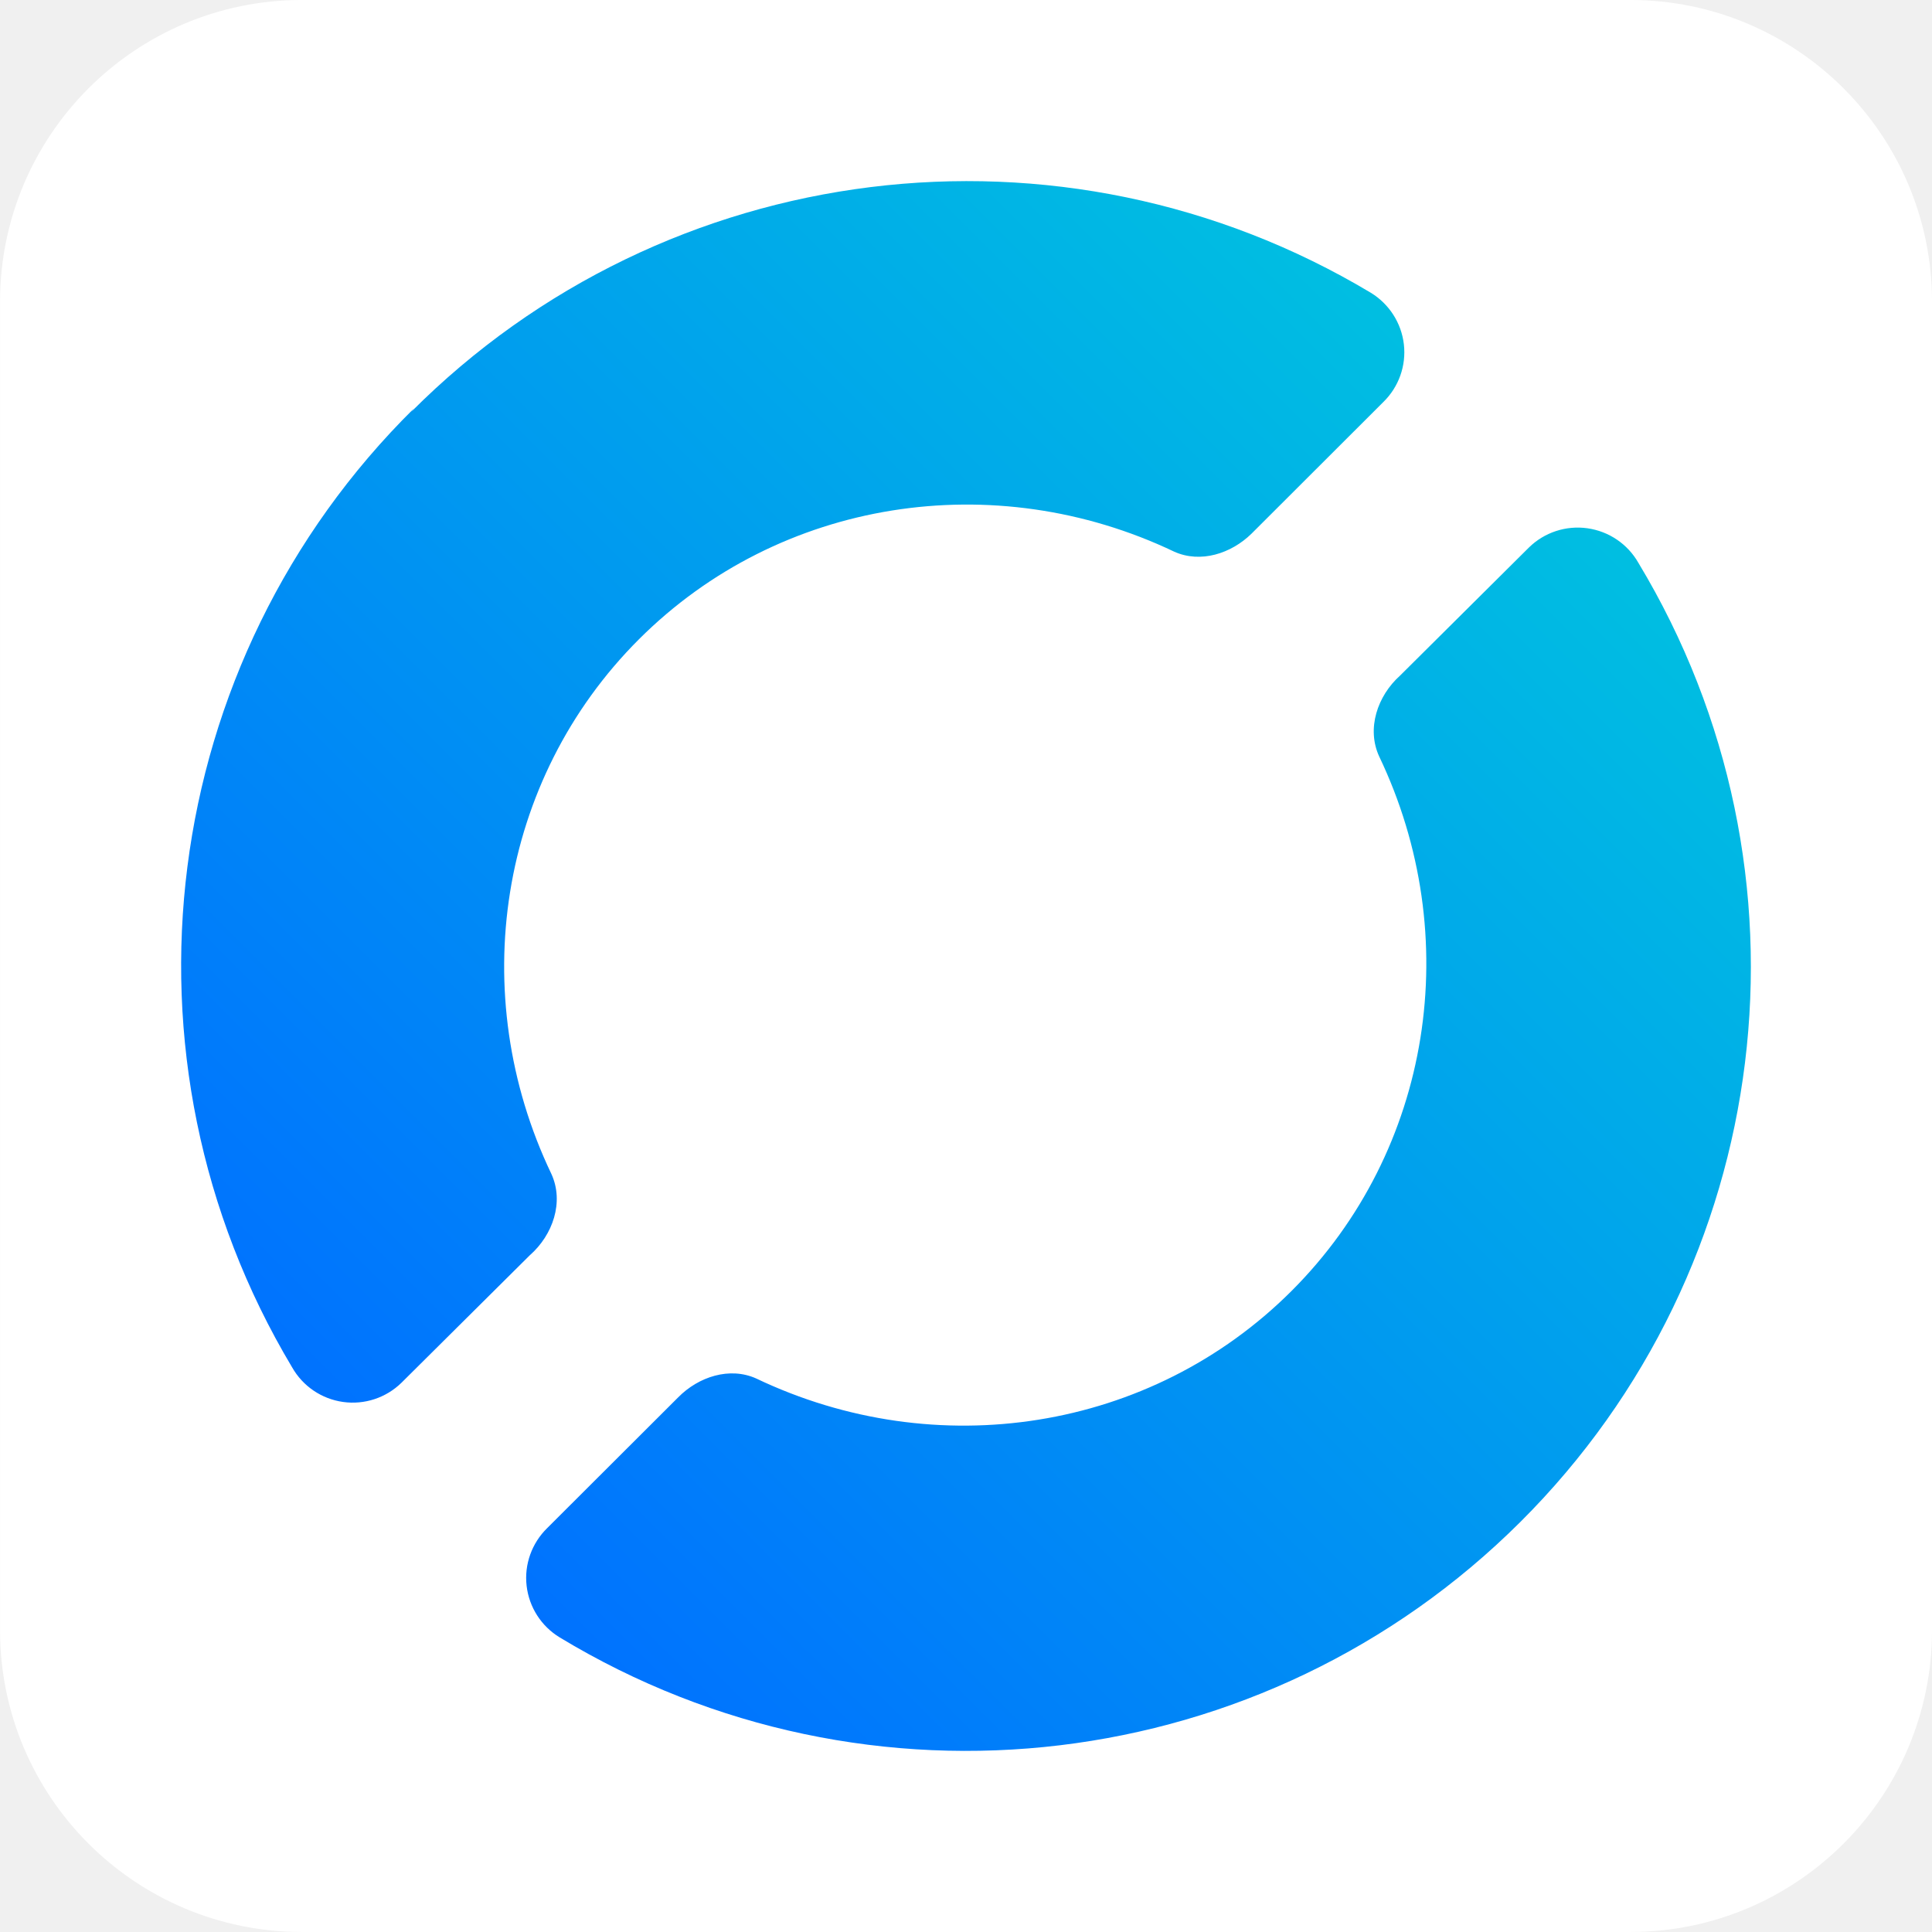
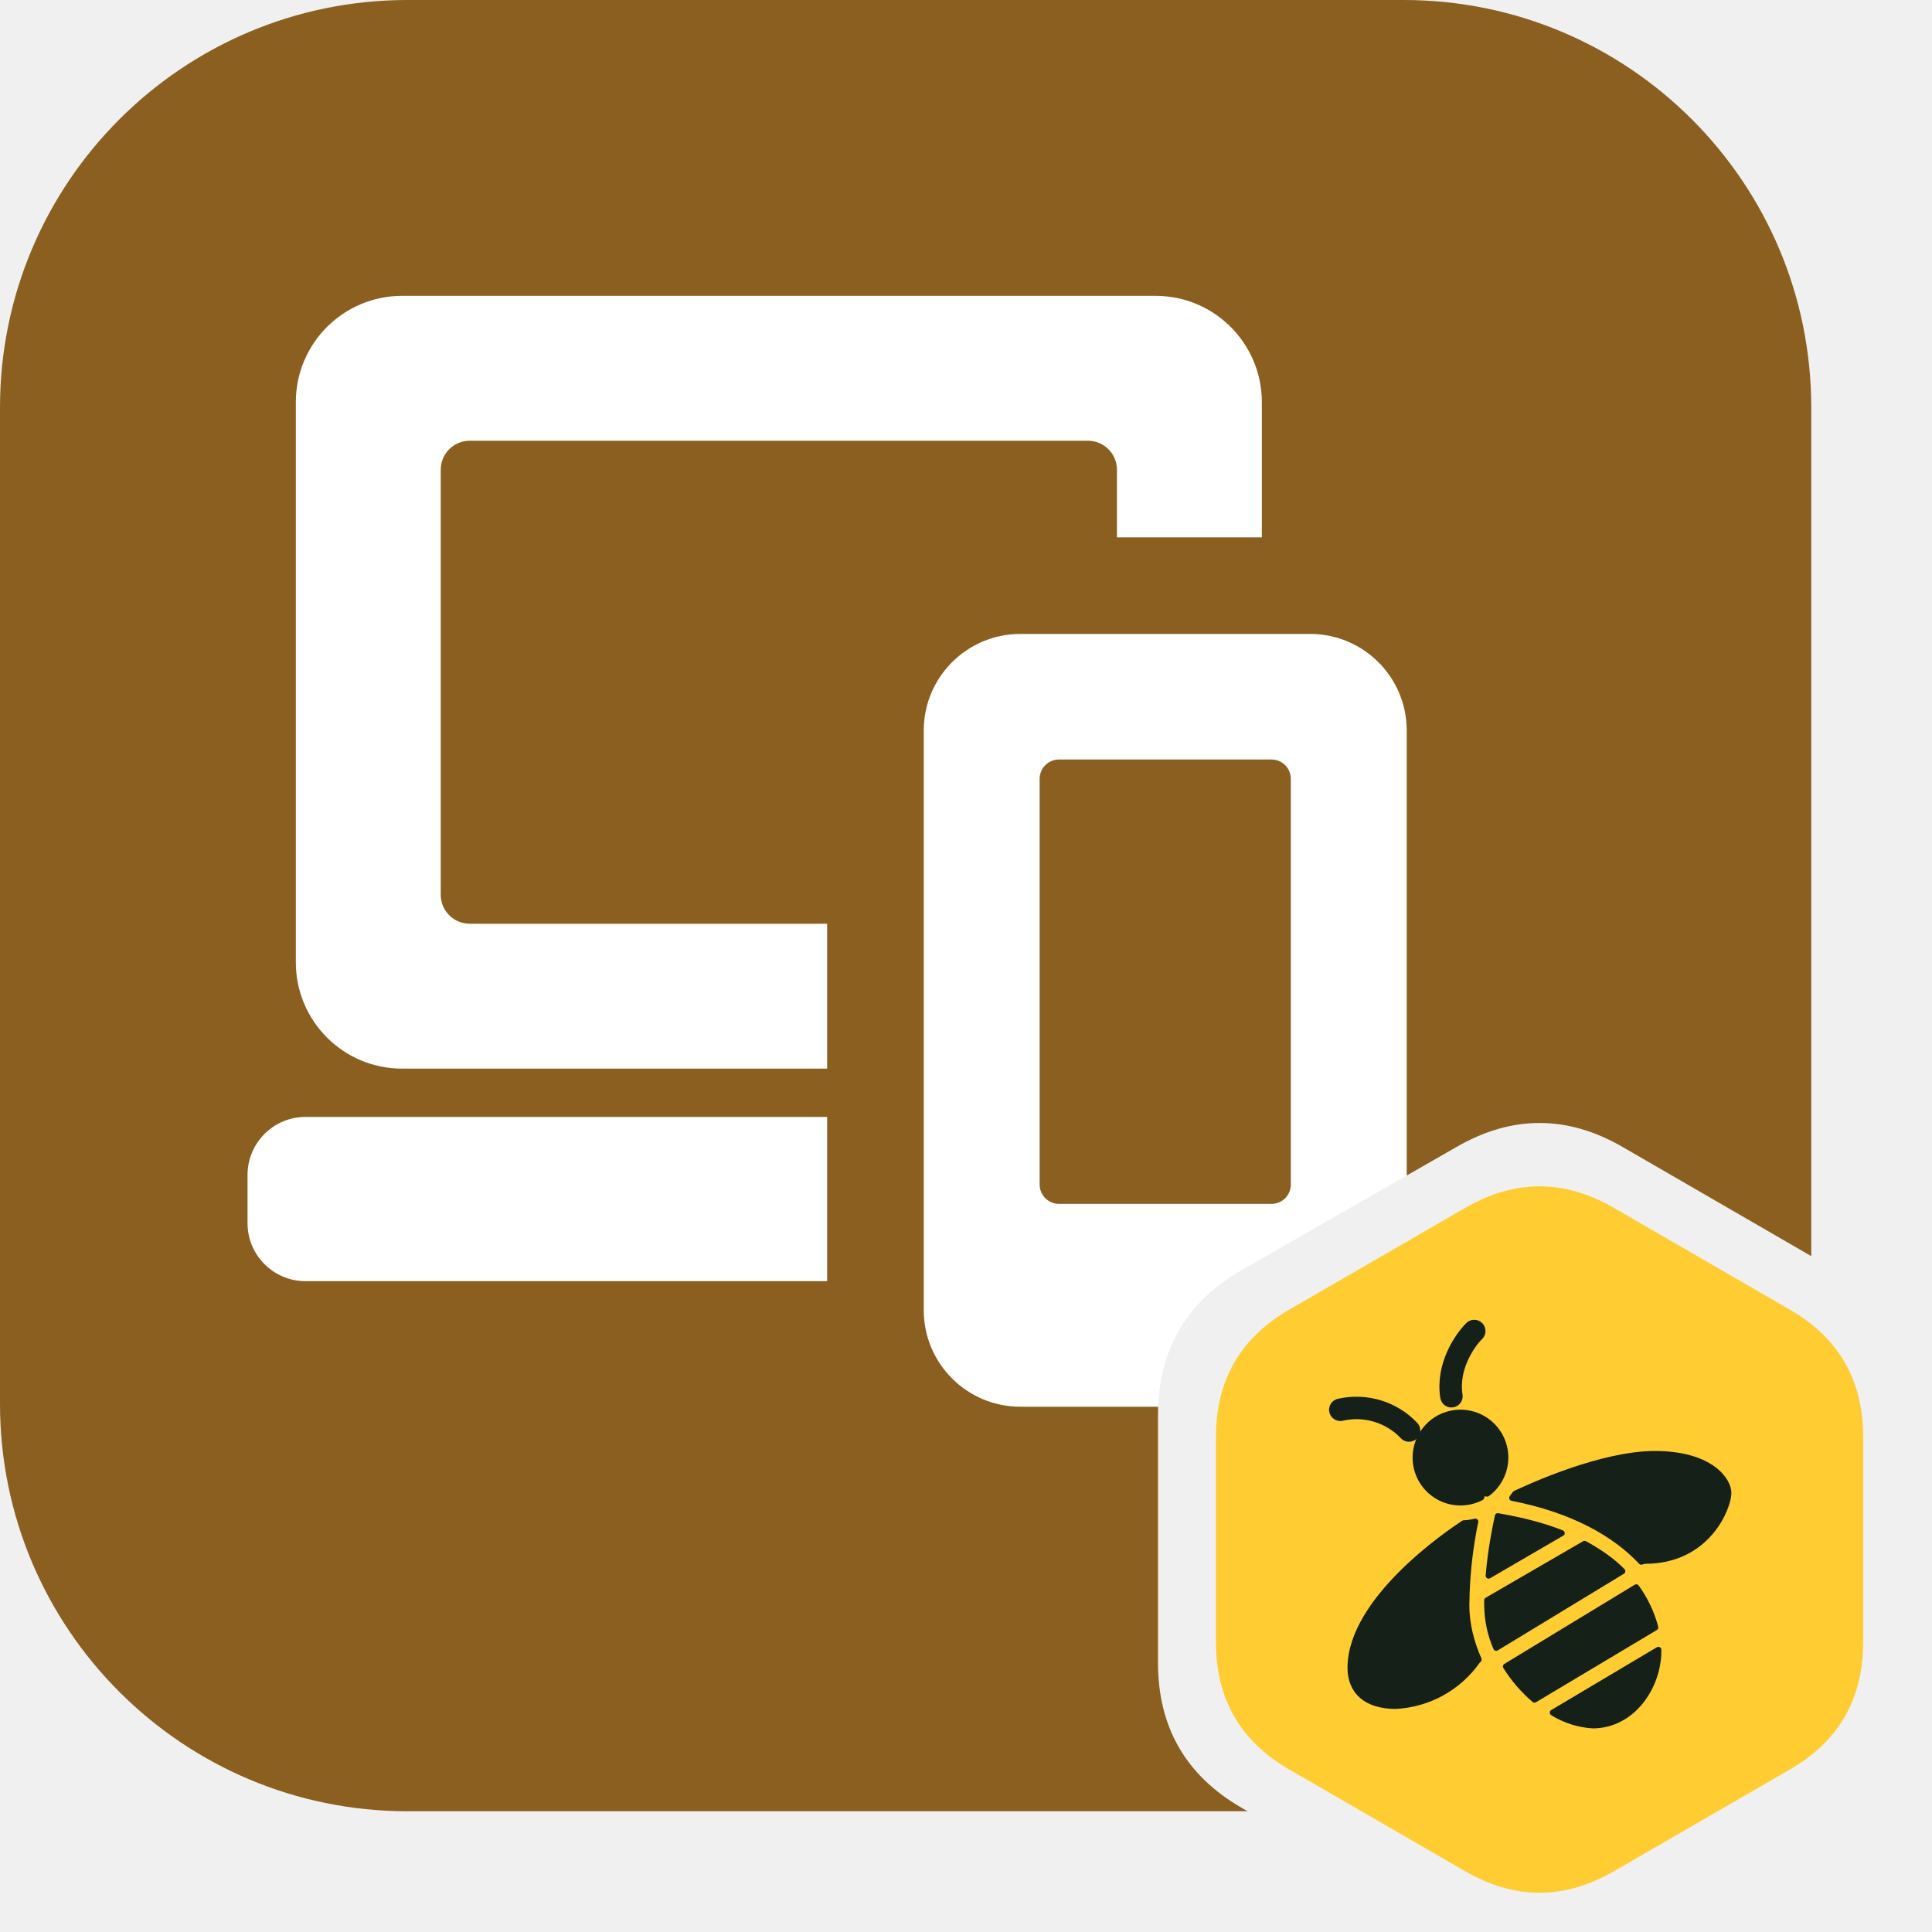
- <svg xmlns="http://www.w3.org/2000/svg" xmlns:xlink="http://www.w3.org/1999/xlink" style="isolation:isolate" viewBox="66.993 897.484 32 32" version="1.1" id="svg11" xml:space="preserve" width="32" height="32">
-   <defs id="defs15">
-     <linearGradient xlink:href="#a" id="linearGradient765" gradientUnits="userSpaceOnUse" gradientTransform="matrix(26.00048,0,0,25.99936,17.98453,891.7487)" x1="0.148" y1="0.851" x2="0.845" y2="0.154" />
-   </defs>
-   <linearGradient id="a" x1="0.148" x2="0.845" y1="0.851" y2="0.154" gradientTransform="matrix(26.301,0,0,26.331,90.67354,911.7572)" gradientUnits="userSpaceOnUse">
-     <stop offset="0" stop-color="#004ba6" id="stop4" style="stop-color:#0071ff;stop-opacity:1;" />
-     <stop offset="1" stop-color="#00bfe1" id="stop6" style="stop-color:#00bfe1;stop-opacity:1;" />
-   </linearGradient>
-   <g id="g763" transform="translate(52.0085,8.73577)">
-     <g id="g761">
-       <rect style="fill:#ffffff;fill-opacity:1;stroke:none;stroke-width:1;stroke-dasharray:none;stroke-opacity:1;paint-order:fill markers stroke" id="rect757" width="32" height="32" x="14.985" y="888.748" rx="5" ry="5" />
-       <path fill="url(#a)" d="m 40.309,897.816 -2.135,2.122 c -0.376,0.337 -0.557,0.879 -0.347,1.337 1.423,2.976 0.883,6.524 -1.451,8.856 -2.335,2.331 -5.887,2.871 -8.867,1.449 -0.439,-0.197 -0.954,-0.03 -1.292,0.313 l -2.17,2.166 c -0.255,0.25 -0.381,0.602 -0.34,0.956 0.041,0.354 0.243,0.669 0.548,0.854 5.113,3.095 11.679,2.306 15.911,-1.912 4.232,-4.216 5.039,-10.773 1.955,-15.887 -0.177,-0.311 -0.489,-0.522 -0.844,-0.572 -0.355,-0.05 -0.713,0.068 -0.968,0.318 z M 21.843,895.511 c -4.253,4.2 -5.086,10.758 -2.02,15.885 0.177,0.312 0.488,0.523 0.843,0.573 0.355,0.05 0.713,-0.068 0.969,-0.319 l 2.123,-2.109 c 0.385,-0.337 0.572,-0.885 0.359,-1.349 -1.423,-2.976 -0.884,-6.524 1.451,-8.856 2.334,-2.331 5.887,-2.871 8.866,-1.45 0.434,0.195 0.942,0.033 1.281,-0.3 l 2.182,-2.179 c 0.255,-0.249 0.381,-0.601 0.34,-0.956 -0.041,-0.353 -0.243,-0.668 -0.548,-0.854 -5.122,-3.068 -11.678,-2.255 -15.893,1.972 z" id="path759" style="fill:url(#linearGradient765);stroke-width:0.988" />
+ <svg xmlns="http://www.w3.org/2000/svg" viewBox="0 0 16 16">
+   <mask id="b512">
+     <path fill="#fff" d="M0 0h16v16H0z" />
+     <path d="M12.06 9.5q.69-.4 1.38 0l1.78 1.03q.69.4.69 1.2v2.04q0 .8-.69 1.2L13.44 16q-.69.4-1.38 0l-1.78-1.03q-.69-.4-.69-1.2v-2.05q0-.8.69-1.2Z" />
+   </mask>
+   <g mask="url(#b512)">
+     <rect width="16" height="16" fill="#8a5f1f" rx="3.6" transform="scale(.9375)" />
+     <g transform="matrix(.8 0 0 .8 2.05 2.05)">
+       <rect width="10" height="8" x=".5" y=".5" fill="#fff" rx="1.1" />
+       <rect width="7" height="5" x="2" y="2" fill="#8a5f1f" rx=".3" />
+       <rect width="8" height="1.7" y="9" fill="#fff" rx=".6" />
+       <rect width="6.5" height="9.5" x="6" y="3" fill="#8a5f1f" rx="1.2" />
+       <rect width="5" height="8" x="7" y="4" fill="#fff" rx="1" />
+       <rect width="2.6" height="4.6" x="8.2" y="5.3" fill="#8a5f1f" rx=".2" />
    </g>
  </g>
+   <path fill="#ffcc31" d="M12.14 10q.61-.35 1.22 0l1.47.85q.6.35.6 1.05v1.7q0 .7-.6 1.05l-1.47.85q-.61.35-1.22 0l-1.47-.85q-.6-.35-.6-1.05v-1.7q0-.7.6-1.05Z" />
+   <g stroke="#152019">
+     <path fill="#152019" stroke-linejoin="round" stroke-width=".049" d="m12.933 12.697-.605.352c.018-.215.055-.395.076-.493q.31.053.53.141Zm-.617.6v-.044l.807-.468q.194.106.313.227l-1.045.635a.9.9 0 0 1-.075-.35Zm1.389-1.256c.46 0 .609.217.609.323 0 .12-.173.562-.688.562a.1.1 0 0 0-.033.008c-.22-.233-.564-.43-1.07-.529l.026-.035c.116-.055.711-.329 1.156-.329Zm-1.982.031a.372.372 0 1 1 .593.298l-.039-.006-.01.037a.372.372 0 0 1-.544-.329Zm-.165 2.056c-.237 0-.374-.115-.374-.317.002-.564.81-1.112.938-1.196a.5.5 0 0 0 .096-.014 3.6 3.6 0 0 0-.072.6v.015l-.002.078c0 .157.04.31.102.45l-.012.012a.88.88 0 0 1-.676.372Zm.913-.327 1.08-.656a1 1 0 0 1 .158.333l-1.001.598a1.2 1.2 0 0 1-.237-.275Zm.72.488a.7.7 0 0 1-.332-.106l.875-.52v.01c0 .297-.217.616-.542.616Z" />
+     <path fill="none" stroke-linecap="round" stroke-width=".186" d="M12.02 11.563c-.039-.245.11-.462.189-.54m-.54.824a.6.6 0 0 0-.569-.172" />
+   </g>
</svg>
